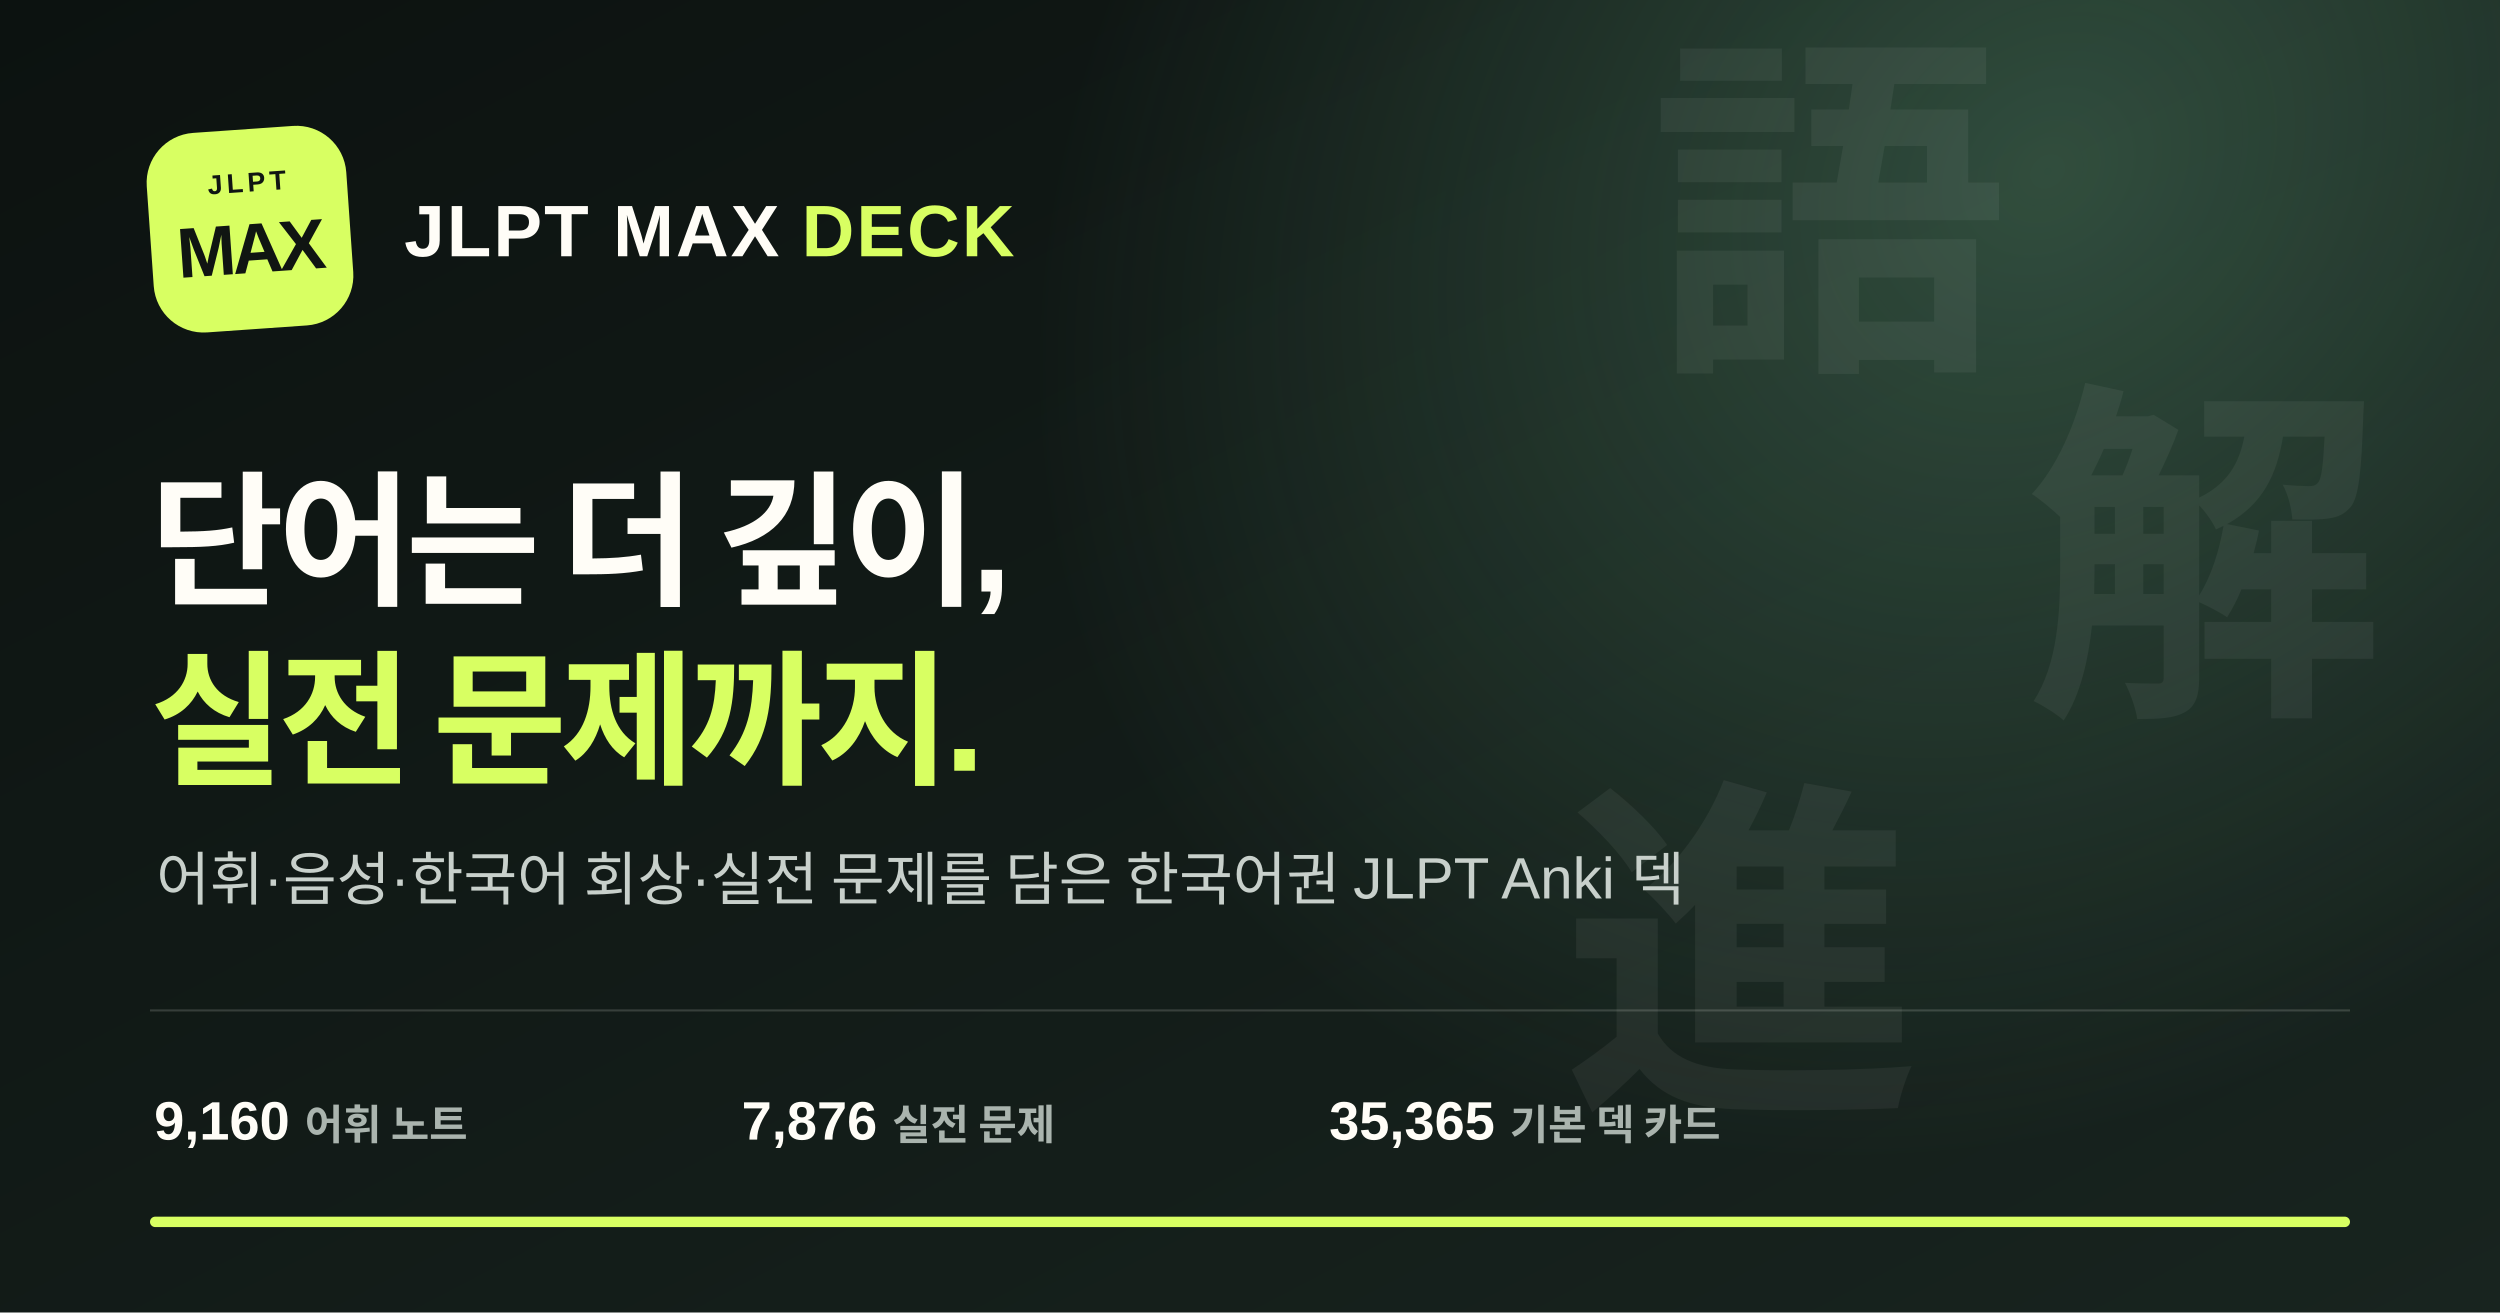
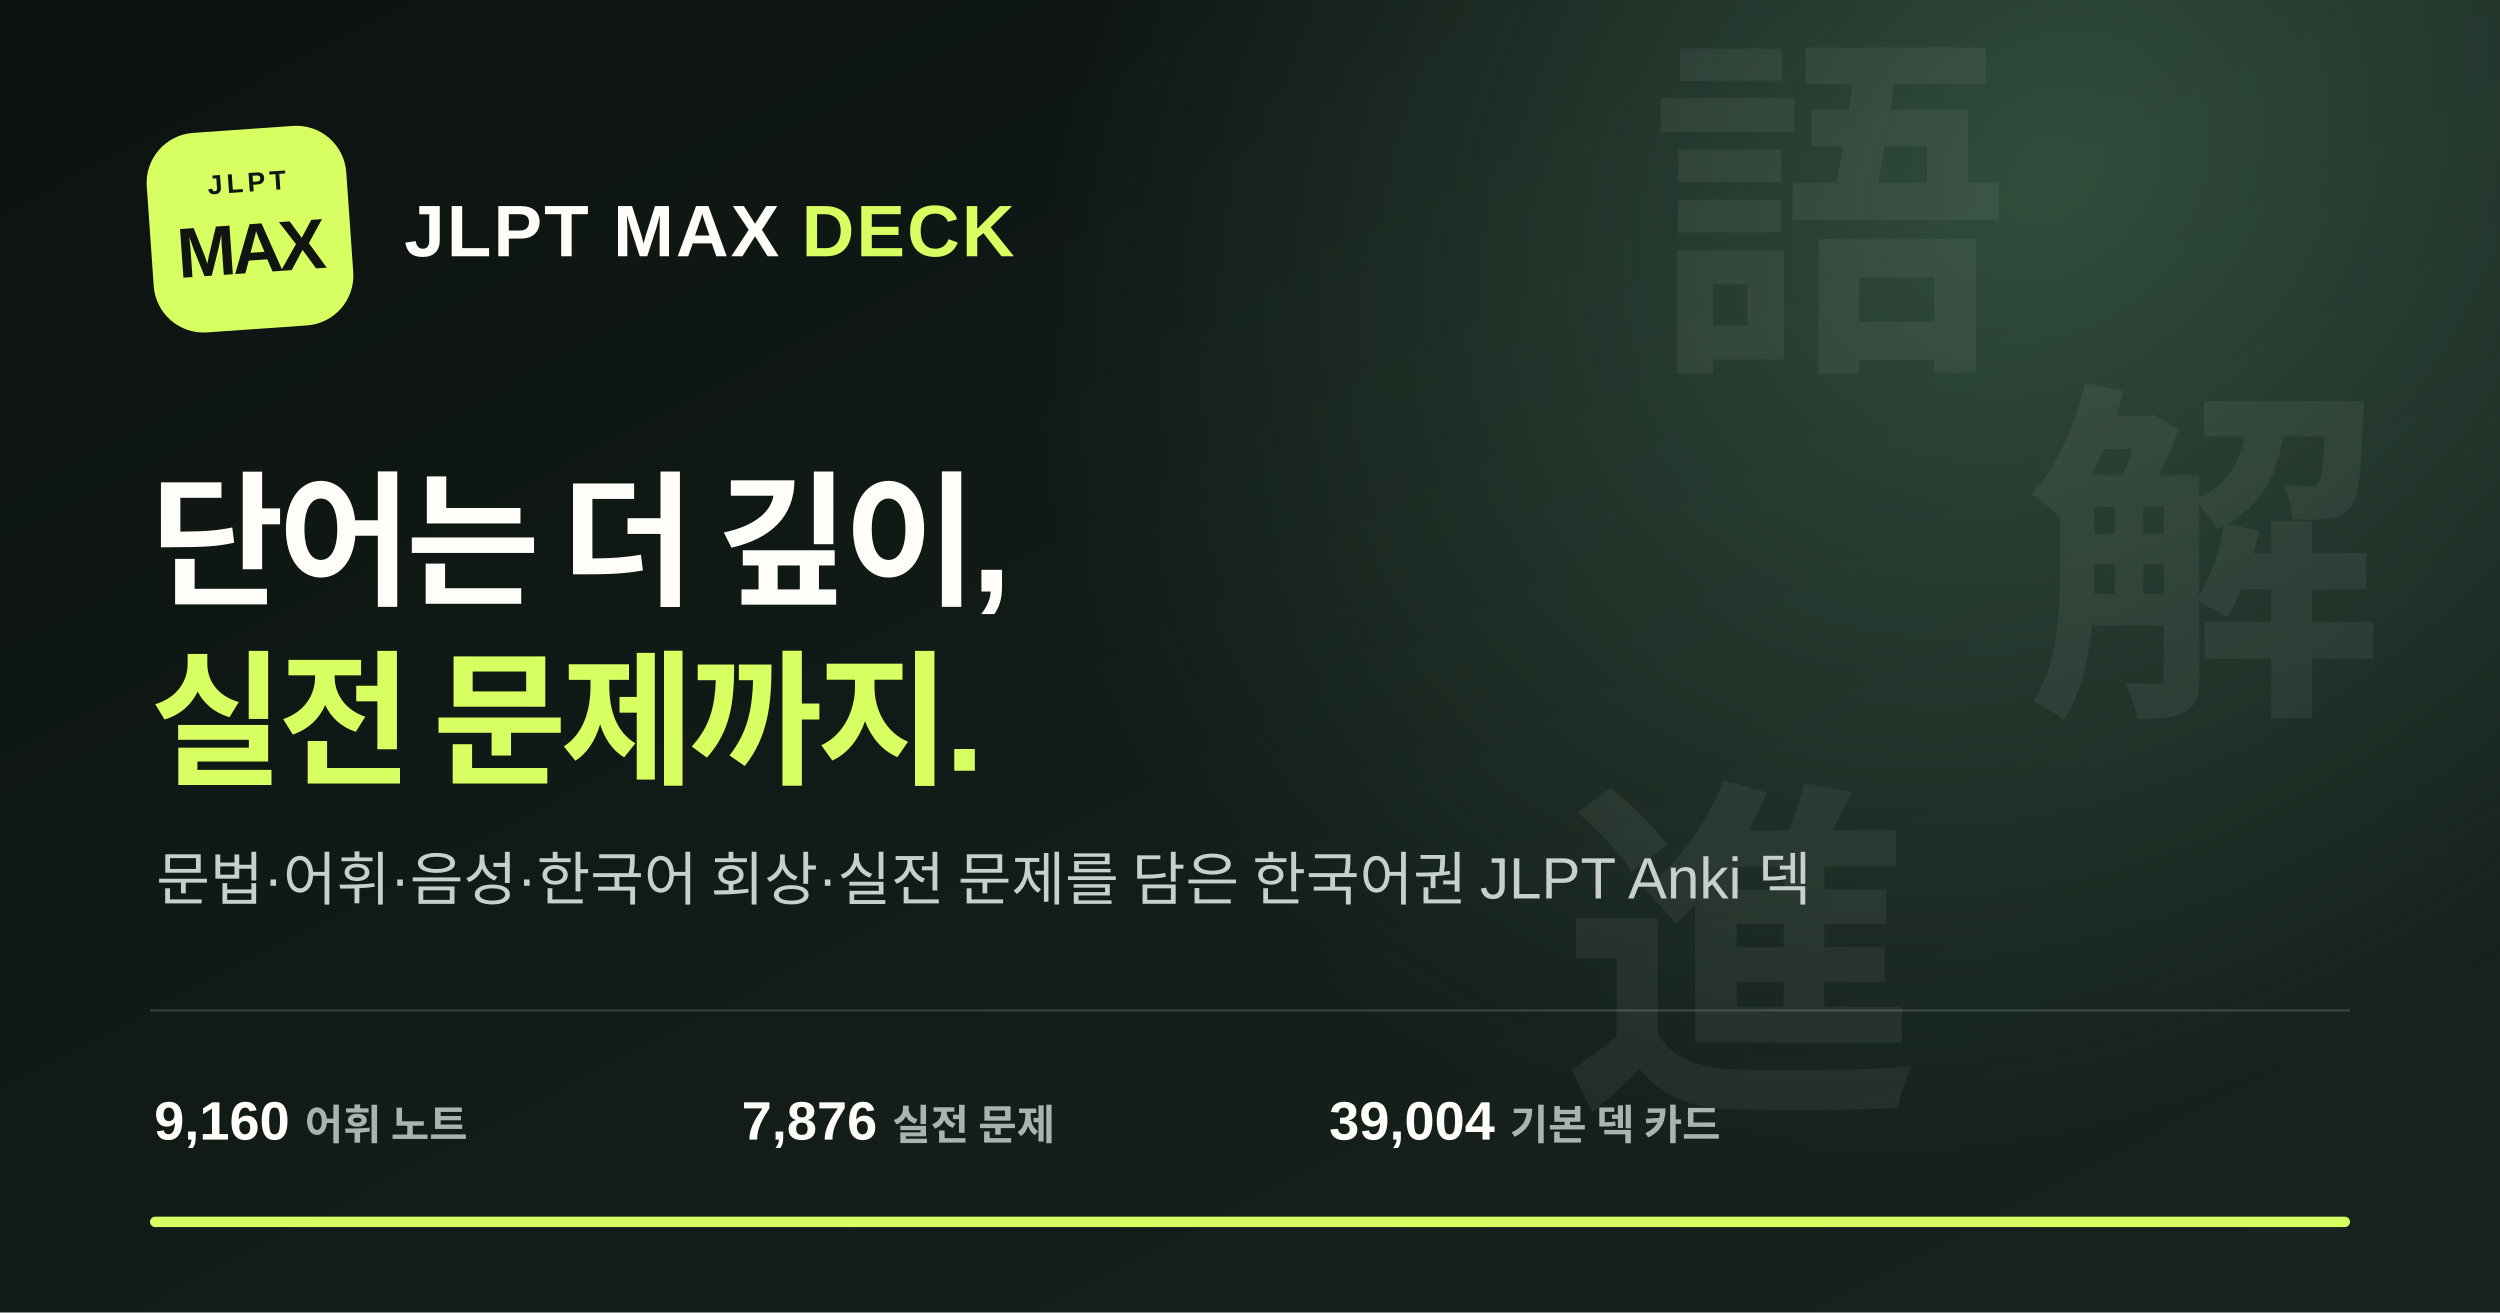
<svg xmlns="http://www.w3.org/2000/svg" width="1200" height="630" viewBox="0 0 1200 630" role="img" aria-labelledby="title description">
  <defs>
    <linearGradient id="background" x1="0" y1="0" x2="1" y2="1">
      <stop offset="0" stop-color="#0c1210" />
      <stop offset="1" stop-color="#18241f" />
    </linearGradient>
    <radialGradient id="glow" cx="0" cy="0" r="1" gradientTransform="translate(982 84) rotate(139) scale(526 430)" gradientUnits="userSpaceOnUse">
      <stop stop-color="#8ee6b1" stop-opacity=".25" />
      <stop offset="1" stop-color="#8ee6b1" stop-opacity="0" />
    </radialGradient>
  </defs>
  <rect width="1200" height="630" fill="url(#background)" />
  <rect width="1200" height="630" fill="url(#glow)" />
  <g fill="#fffdf7" opacity=".055" font-family="Arial, Helvetica, sans-serif" font-size="172" font-weight="900">
    <text x="792" y="164">語</text>
    <text x="972" y="330">解</text>
    <text x="750" y="520">進</text>
  </g>
  <g transform="translate(72 62)">
    <g transform="rotate(-4 48 48)">
      <rect width="96" height="96" rx="24" fill="#d8ff62" />
      <text x="48" y="30" fill="#101512" font-family="Arial, Helvetica, sans-serif" font-size="13" font-weight="900" letter-spacing="2" text-anchor="middle">JLPT</text>
      <text x="48" y="69" fill="#101512" font-family="Arial, Helvetica, sans-serif" font-size="34" font-weight="900" letter-spacing="-2" text-anchor="middle">MAX</text>
    </g>
    <text x="122" y="61" fill="#fffdf7" font-family="Arial, Apple SD Gothic Neo, Noto Sans KR, sans-serif" font-size="35" font-weight="800" letter-spacing="1">JLPT MAX <tspan fill="#d8ff62">DECK</tspan>
    </text>
  </g>
  <text x="72" y="285" fill="#fffdf7" font-family="Arial, Apple SD Gothic Neo, Noto Sans KR, sans-serif" font-size="70" font-weight="800" letter-spacing="-3">단어는 더 깊이,</text>
  <text x="72" y="371" fill="#d8ff62" font-family="Arial, Apple SD Gothic Neo, Noto Sans KR, sans-serif" font-size="70" font-weight="800" letter-spacing="-3">실전 문제까지.</text>
-   <text x="75" y="432" fill="#c8d0cb" font-family="Arial, Apple SD Gothic Neo, Noto Sans KR, sans-serif" font-size="28" font-weight="500">어휘·음성·한국어 회상·실전 문제를 담은 한국어권 JLPT Anki 덱</text>
+   <text x="75" y="432" fill="#c8d0cb" font-family="Arial, Apple SD Gothic Neo, Noto Sans KR, sans-serif" font-size="28" font-weight="500">문법·어휘·음성·한국어 회상·실전 문제를 담은 한국어권 JLPT Anki 덱</text>
  <line x1="72" y1="485" x2="1128" y2="485" stroke="#fffdf7" stroke-opacity=".16" />
  <g fill="#fffdf7" font-family="Arial, Apple SD Gothic Neo, Noto Sans KR, sans-serif">
    <text x="74" y="547" font-size="26" font-weight="800">9,160 <tspan fill="#aab4ae" font-size="20" font-weight="600">어휘 노트</tspan>
    </text>
    <text x="356" y="547" font-size="26" font-weight="800">7,876 <tspan fill="#aab4ae" font-size="20" font-weight="600">실전 문제</tspan>
    </text>
-     <text x="638" y="547" font-size="26" font-weight="800">35,365 <tspan fill="#aab4ae" font-size="20" font-weight="600">기본 덱 카드</tspan>
+     <text x="638" y="547" font-size="26" font-weight="800">39,004 <tspan fill="#aab4ae" font-size="20" font-weight="600">기본 덱 카드</tspan>
    </text>
  </g>
  <rect x="72" y="584" width="1056" height="5" rx="2.5" fill="#d8ff62" />
</svg>
